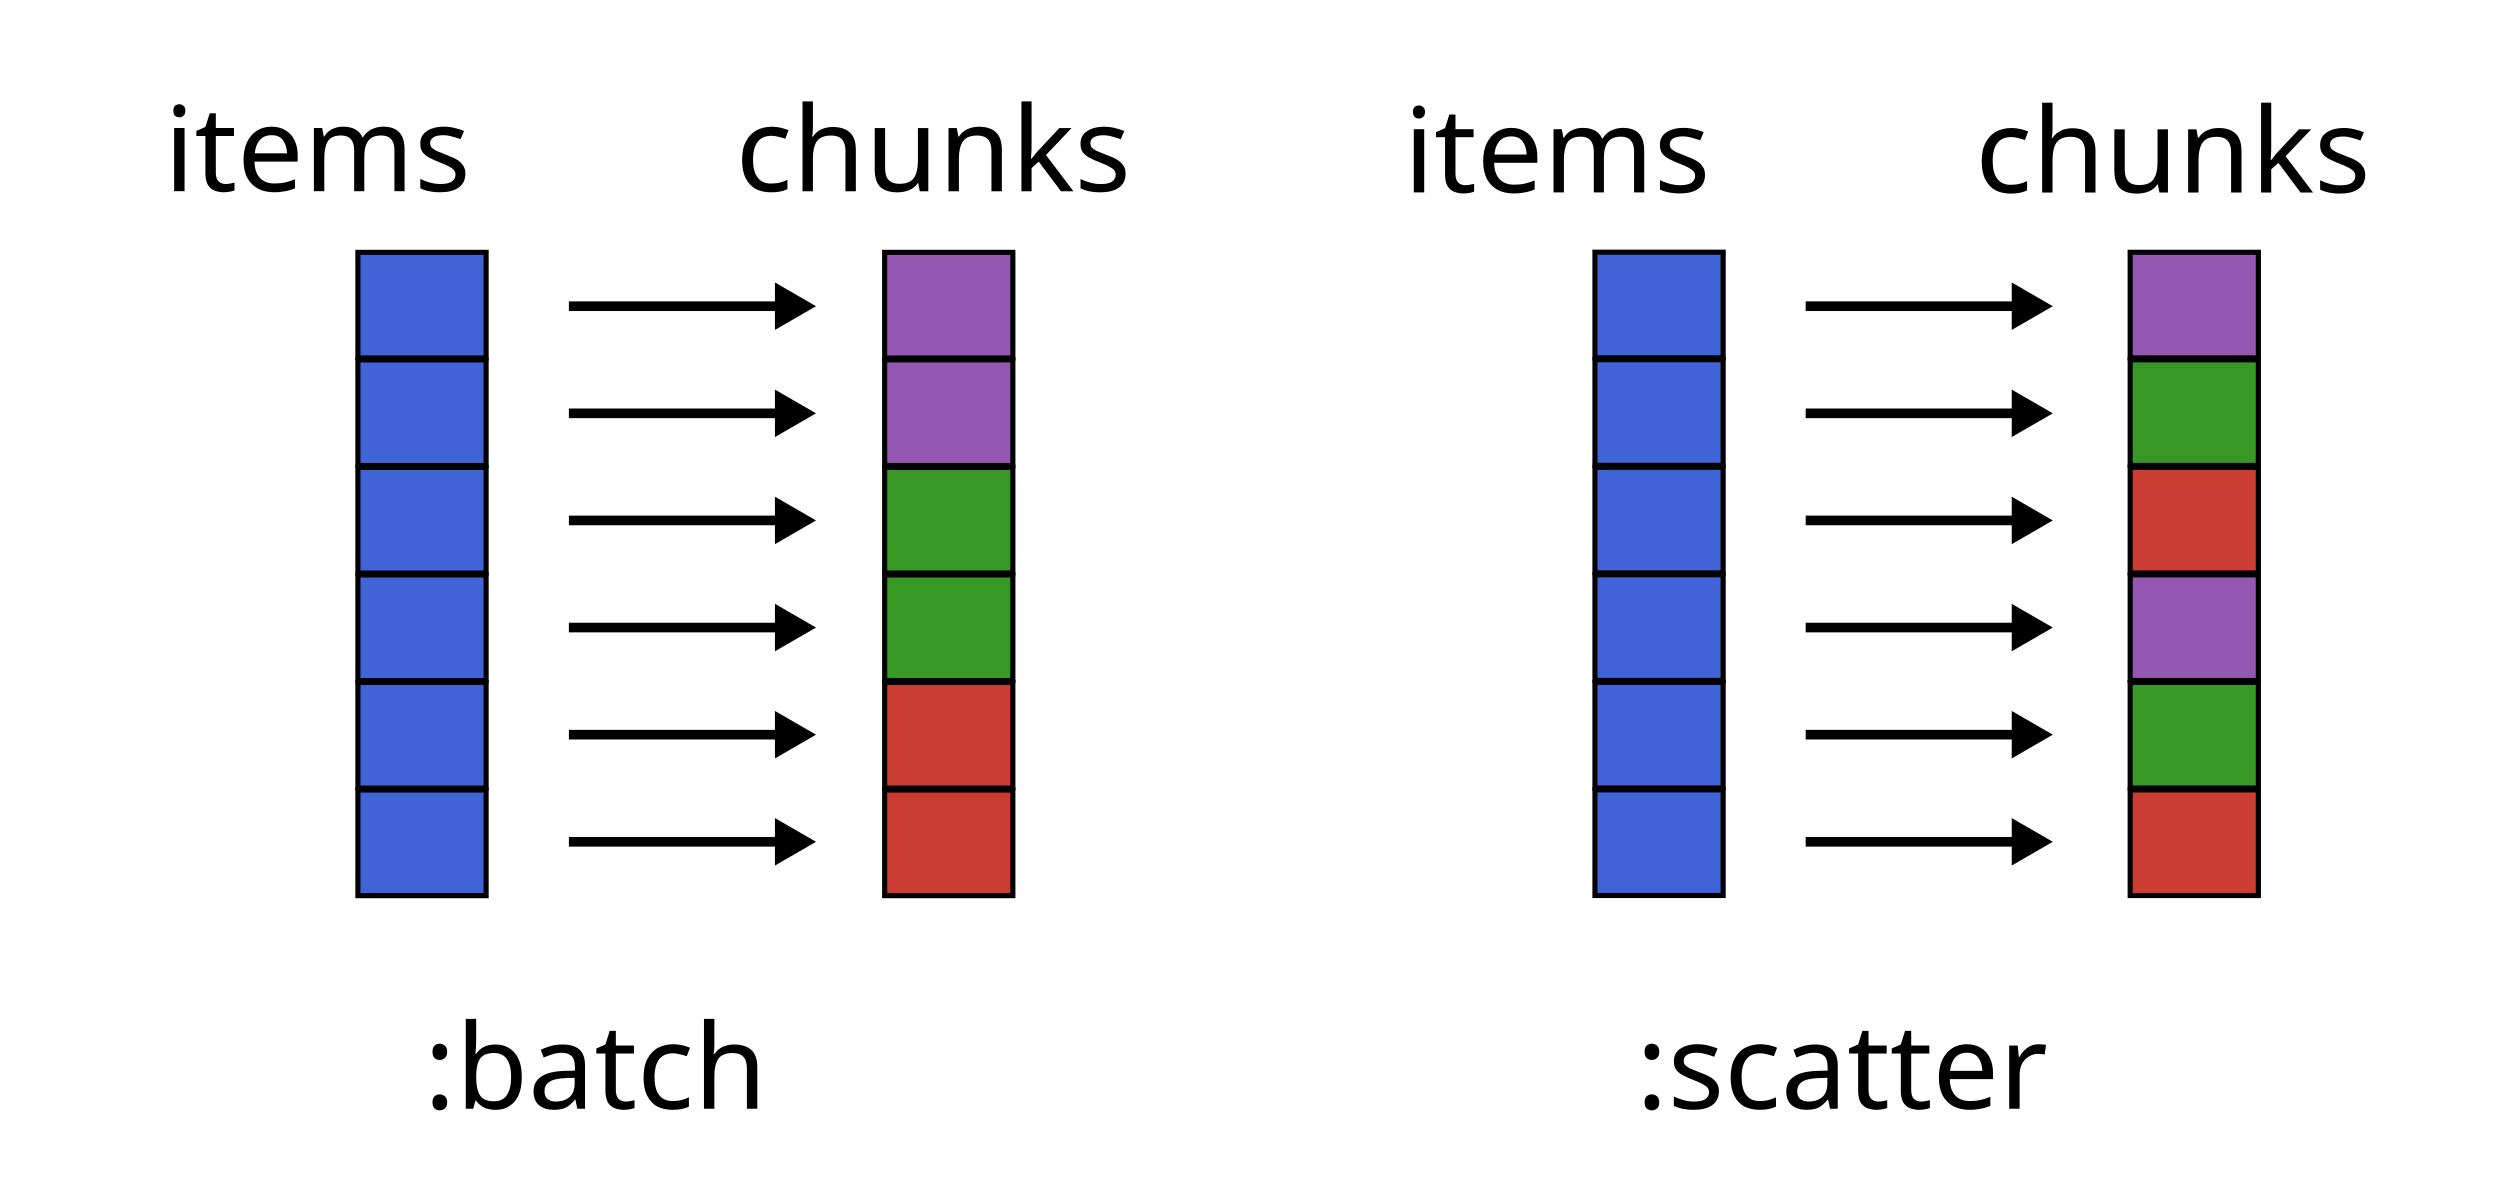
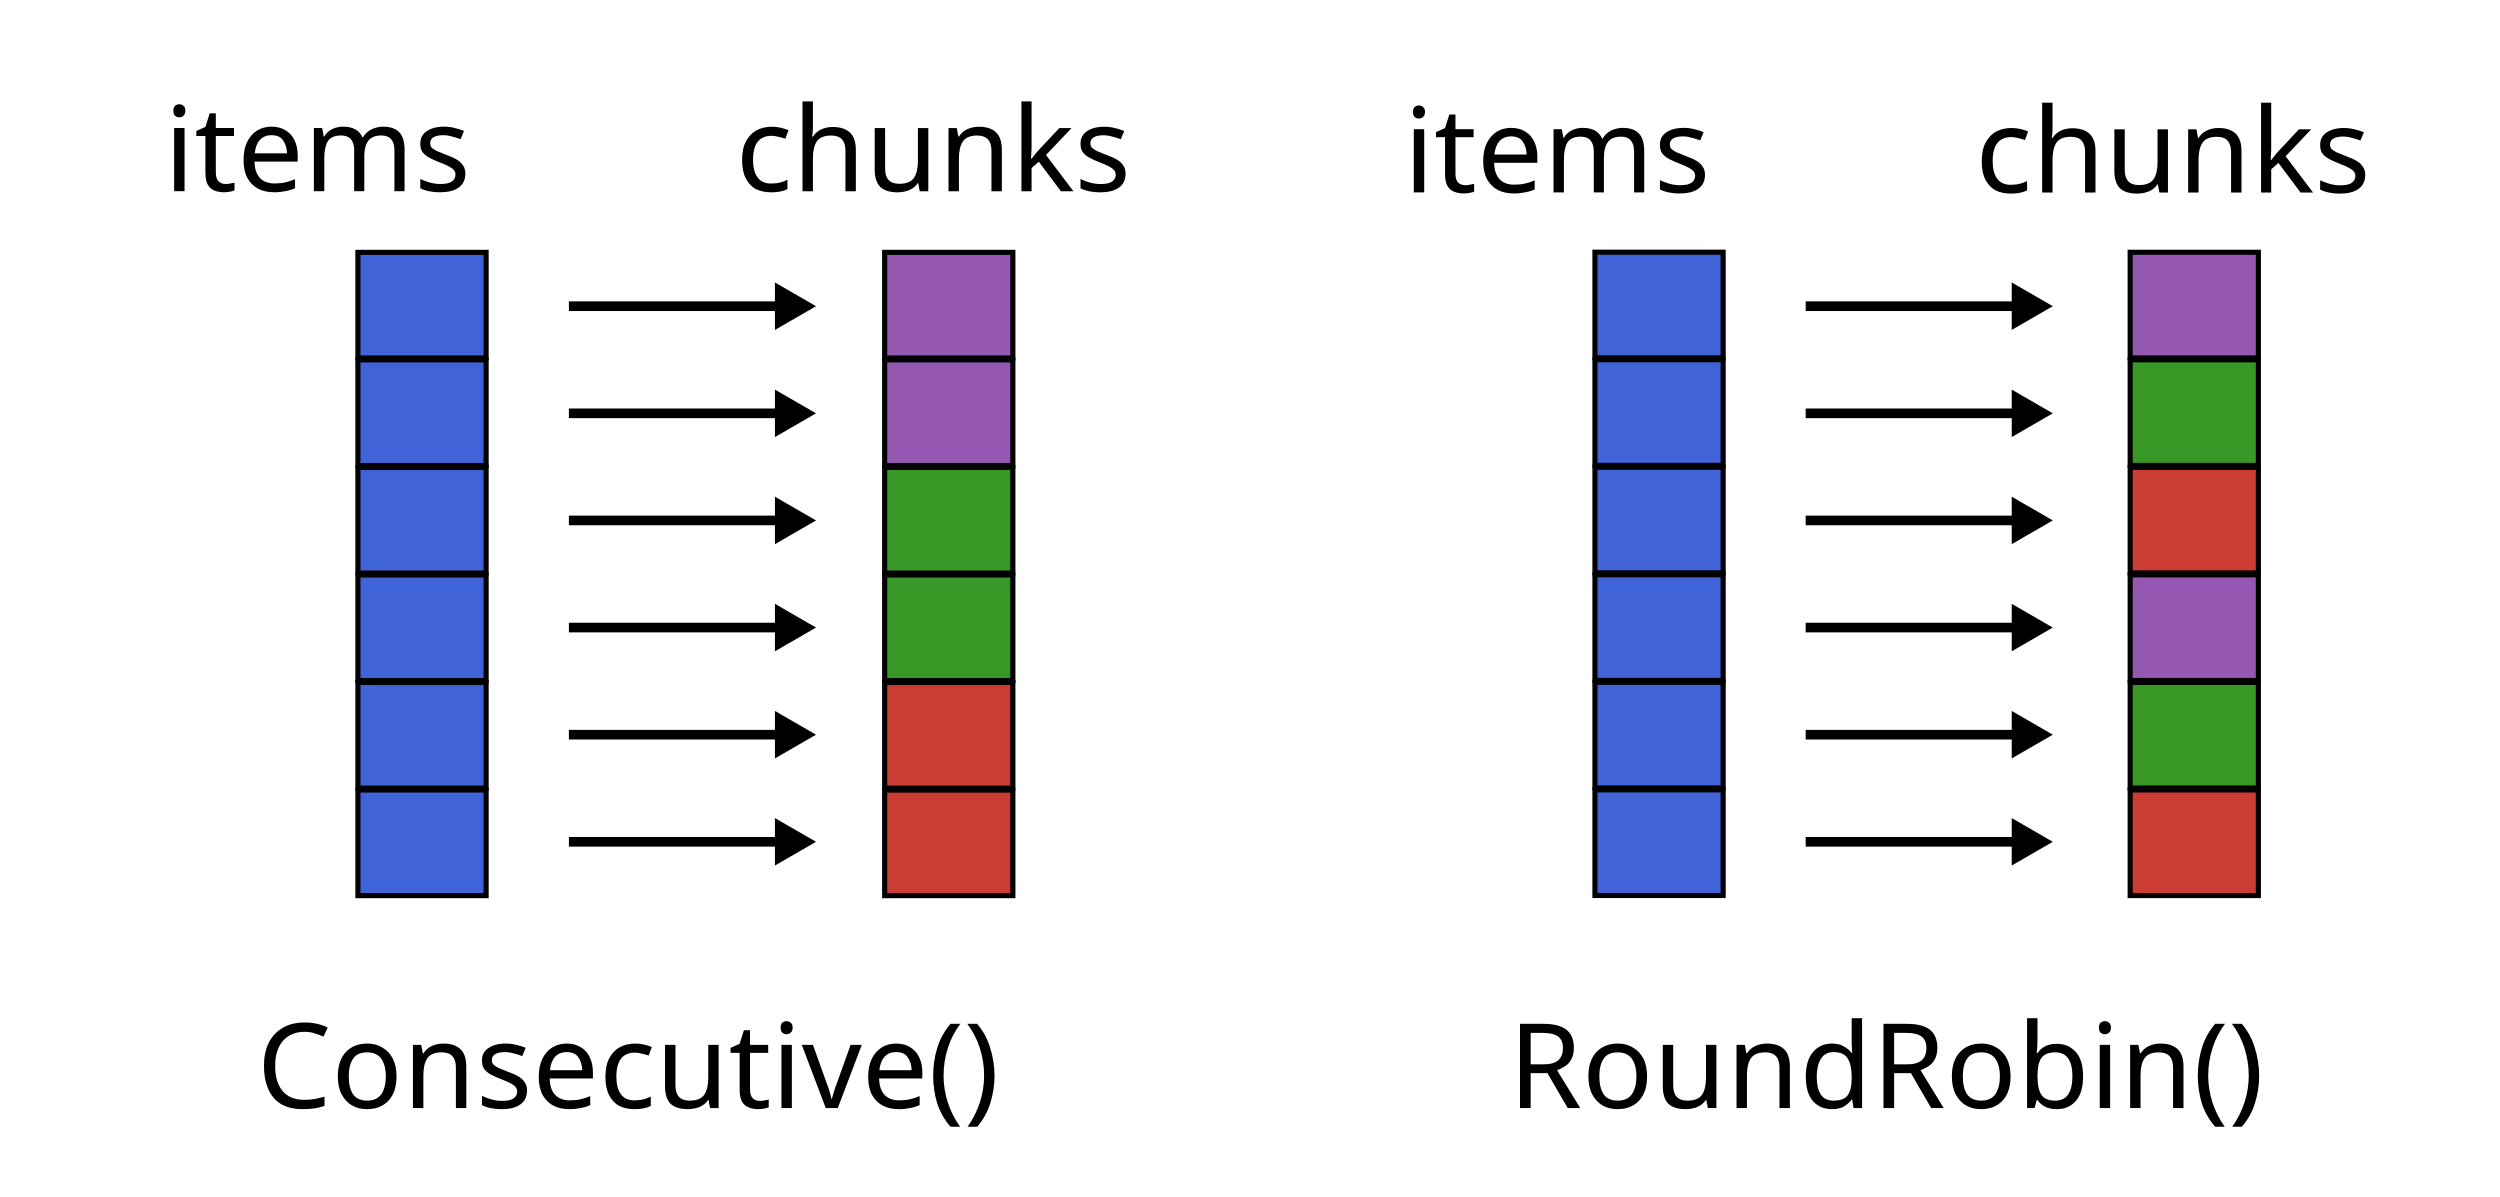
<svg xmlns="http://www.w3.org/2000/svg" width="154.179mm" height="73.814mm" viewBox="0 0 154.179 73.814" version="1.1" id="svg8">
  <defs id="defs2">
    <marker orient="auto" refY="0" refX="0" id="marker4453" style="overflow:visible">
      <path id="path1053" d="m -2.5,-1 c 0,2.76 -2.24,5 -5,5 -2.76,0 -5,-2.24 -5,-5 0,-2.76 2.24,-5 5,-5 2.76,0 5,2.24 5,5 z" style="fill:#399746;fill-opacity:1;fill-rule:evenodd;stroke:#399746;stroke-width:1pt;stroke-opacity:1" transform="matrix(0.4,0,0,0.4,2.96,0.4)" />
    </marker>
    <marker style="overflow:visible" id="marker3734" refX="0" refY="0" orient="auto" viewBox="0 0 4.26 4.924" markerWidth="4.26" markerHeight="4.924" preserveAspectRatio="xMidYMid">
      <path transform="scale(0.4)" style="fill:#000000;fill-opacity:1;fill-rule:evenodd;stroke:#000000;stroke-width:1pt;stroke-opacity:1" d="M 5.77,0 -2.88,5 V -5 Z" id="path3732" />
    </marker>
    <marker orient="auto" refY="0" refX="0" id="Arrow1Send" style="overflow:visible">
      <path id="path1004" d="M 0,0 5,-5 -12.5,0 5,5 Z" style="fill:#000000;fill-opacity:1;fill-rule:evenodd;stroke:#000000;stroke-width:1pt;stroke-opacity:1" transform="matrix(-0.2,0,0,-0.2,-1.2,0)" />
    </marker>
    <marker orient="auto" refY="0" refX="0" id="marker2032" style="overflow:visible" viewBox="0 0 8.887 5.078" markerWidth="8.887" markerHeight="5.078" preserveAspectRatio="xMidYMid">
      <path id="path2030" d="M 0,0 5,-5 -12.5,0 5,5 Z" style="fill:#000000;fill-opacity:1;fill-rule:evenodd;stroke:#000000;stroke-width:1pt;stroke-opacity:1" transform="matrix(-0.4,0,0,-0.4,-4,0)" />
    </marker>
    <marker orient="auto" refY="0" refX="0" id="marker1962" style="overflow:visible">
      <path id="path998" d="M 0,0 5,-5 -12.5,0 5,5 Z" style="fill:#000000;fill-opacity:1;fill-rule:evenodd;stroke:#000000;stroke-width:1pt;stroke-opacity:1" transform="matrix(-0.4,0,0,-0.4,-4,0)" />
    </marker>
    <marker style="overflow:visible" id="marker1725" refX="0" refY="0" orient="auto">
      <path transform="matrix(-1.1,0,0,-1.1,-1.1,0)" d="M 8.719,4.034 -2.207,0.016 8.719,-4.002 c -1.745,2.372 -1.735,5.617 -6e-7,8.035 z" style="fill:#000000;fill-opacity:1;fill-rule:evenodd;stroke:#000000;stroke-width:0.625;stroke-linejoin:round;stroke-opacity:1" id="path1723" />
    </marker>
    <marker orient="auto" refY="0" refX="0" id="Arrow1Mend" style="overflow:visible">
      <path id="path977" d="M 0,0 5,-5 -12.5,0 5,5 Z" style="fill:#1a1a1a;fill-opacity:1;fill-rule:evenodd;stroke:#1a1a1a;stroke-width:1pt;stroke-opacity:1" transform="matrix(-0.4,0,0,-0.4,-4,0)" />
    </marker>
    <marker orient="auto" refY="0" refX="0" id="DotM" style="overflow:visible">
      <path id="path992" d="m -2.5,-1 c 0,2.76 -2.24,5 -5,5 -2.76,0 -5,-2.24 -5,-5 0,-2.76 2.24,-5 5,-5 2.76,0 5,2.24 5,5 z" style="fill:#264653;fill-opacity:1;fill-rule:evenodd;stroke:#264653;stroke-width:1pt;stroke-opacity:1" transform="matrix(0.4,0,0,0.4,2.96,0.4)" />
    </marker>
    <marker style="overflow:visible" id="marker5401" refX="0" refY="0" orient="auto">
      <path transform="scale(-0.6)" d="M 8.719,4.034 -2.207,0.016 8.719,-4.002 c -1.745,2.372 -1.735,5.617 -6e-7,8.035 z" style="fill:#264653;fill-opacity:1;fill-rule:evenodd;stroke:#264653;stroke-width:0.625;stroke-linejoin:round;stroke-opacity:1" id="path5399" />
    </marker>
    <marker style="overflow:visible" id="marker4973" refX="0" refY="0" orient="auto" viewBox="0 0 12.706 9.526" markerWidth="12.706" markerHeight="9.526" preserveAspectRatio="xMidYMid">
      <path transform="matrix(-1.1,0,0,-1.1,-1.1,0)" d="M 8.719,4.034 -2.207,0.016 8.719,-4.002 c -1.745,2.372 -1.735,5.617 -6e-7,8.035 z" style="fill:#000000;fill-opacity:1;fill-rule:evenodd;stroke:#000000;stroke-width:0.625;stroke-linejoin:round;stroke-opacity:1" id="path4971" />
    </marker>
    <marker orient="auto" refY="0" refX="0" id="Arrow1Lend" style="overflow:visible">
      <path id="path4532" d="M 0,0 5,-5 -12.5,0 5,5 Z" style="fill:#000000;fill-opacity:1;fill-rule:evenodd;stroke:#000000;stroke-width:1pt;stroke-opacity:1" transform="matrix(-0.8,0,0,-0.8,-10,0)" />
    </marker>
    <style id="style1344">.cls-1{fill:#1a1a1a}.cls-2{fill:#4d64ae}.cls-3{fill:#ca3c32}.cls-4{fill:#9259a3}.cls-5{fill:#399746}</style>
    <clipPath clipPathUnits="userSpaceOnUse" id="clipPath2138">
      <rect style="fill:none;fill-opacity:0.945;fill-rule:nonzero;stroke:#264653;stroke-width:0.661;stroke-linecap:butt;stroke-linejoin:miter;stroke-miterlimit:4;stroke-dasharray:none;stroke-dashoffset:0;stroke-opacity:0.945;paint-order:markers stroke fill" id="rect2140" width="56.885" height="45.773" x="-505.026" y="-15.879" />
    </clipPath>
    <clipPath clipPathUnits="userSpaceOnUse" id="clipPath940">
      <rect style="fill:none;fill-opacity:1;fill-rule:nonzero;stroke:#fefefe;stroke-width:1.005;stroke-linecap:round;stroke-linejoin:miter;stroke-miterlimit:4;stroke-dasharray:none;stroke-dashoffset:0;stroke-opacity:1;paint-order:markers stroke fill" id="rect942" width="55.834" height="44.616" x="-503.9" y="-15.773" />
    </clipPath>
    <clipPath clipPathUnits="userSpaceOnUse" id="clipPath970">
      <rect style="fill:none;fill-opacity:1;fill-rule:nonzero;stroke:#000000;stroke-width:1.175;stroke-linecap:round;stroke-linejoin:miter;stroke-miterlimit:4;stroke-dasharray:4.699, 1.175;stroke-dashoffset:0;stroke-opacity:1;paint-order:markers stroke fill" id="rect972" width="56.344" height="45.636" x="-504.41" y="-16.028" />
    </clipPath>
    <marker style="overflow:visible" id="marker3734-7" refX="0" refY="0" orient="auto" viewBox="0 0 4.26 4.924" markerWidth="4.26" markerHeight="4.924" preserveAspectRatio="xMidYMid">
      <path transform="scale(0.4)" style="fill:#000000;fill-opacity:1;fill-rule:evenodd;stroke:#000000;stroke-width:1pt;stroke-opacity:1" d="M 5.77,0 -2.88,5 V -5 Z" id="path3732-9" />
    </marker>
    <marker style="overflow:visible" id="marker1" refX="0" refY="0" orient="auto" viewBox="0 0 4.26 4.924" markerWidth="4.26" markerHeight="4.924" preserveAspectRatio="xMidYMid">
      <path transform="scale(0.4)" style="fill:#000000;fill-opacity:1;fill-rule:evenodd;stroke:#000000;stroke-width:1pt;stroke-opacity:1" d="M 5.77,0 -2.88,5 V -5 Z" id="path1" />
    </marker>
    <marker style="overflow:visible" id="marker2" refX="0" refY="0" orient="auto" viewBox="0 0 4.26 4.924" markerWidth="4.26" markerHeight="4.924" preserveAspectRatio="xMidYMid">
      <path transform="scale(0.4)" style="fill:#000000;fill-opacity:1;fill-rule:evenodd;stroke:#000000;stroke-width:1pt;stroke-opacity:1" d="M 5.77,0 -2.88,5 V -5 Z" id="path2" />
    </marker>
    <marker style="overflow:visible" id="marker3" refX="0" refY="0" orient="auto" viewBox="0 0 4.26 4.924" markerWidth="4.26" markerHeight="4.924" preserveAspectRatio="xMidYMid">
      <path transform="scale(0.4)" style="fill:#000000;fill-opacity:1;fill-rule:evenodd;stroke:#000000;stroke-width:1pt;stroke-opacity:1" d="M 5.77,0 -2.88,5 V -5 Z" id="path3" />
    </marker>
    <marker style="overflow:visible" id="marker4" refX="0" refY="0" orient="auto" viewBox="0 0 4.26 4.924" markerWidth="4.26" markerHeight="4.924" preserveAspectRatio="xMidYMid">
      <path transform="scale(0.4)" style="fill:#000000;fill-opacity:1;fill-rule:evenodd;stroke:#000000;stroke-width:1pt;stroke-opacity:1" d="M 5.77,0 -2.88,5 V -5 Z" id="path4" />
    </marker>
    <marker style="overflow:visible" id="marker5" refX="0" refY="0" orient="auto" viewBox="0 0 4.26 4.924" markerWidth="4.26" markerHeight="4.924" preserveAspectRatio="xMidYMid">
      <path transform="scale(0.4)" style="fill:#000000;fill-opacity:1;fill-rule:evenodd;stroke:#000000;stroke-width:1pt;stroke-opacity:1" d="M 5.77,0 -2.88,5 V -5 Z" id="path5" />
    </marker>
  </defs>
  <g id="layer1" transform="translate(461.1104,19.93783)">
    <g id="g5707" transform="matrix(1.05256,0,0,1.05256,35.43992,-8.19574)">
      <g id="g4961" transform="translate(-19.8254,-1.296381)">
        <rect style="fill:#cb3c33;fill-opacity:1;stroke:#000000;stroke-width:0.3;stroke-dasharray:none;stroke-opacity:1" id="rect3134" width="7.512" height="6.189" x="-327.119" y="36.424" />
        <rect style="fill:#389826;fill-opacity:1;stroke:#000000;stroke-width:0.3;stroke-dasharray:none;stroke-opacity:1" id="rect3136" width="7.512" height="6.189" x="-327.119" y="11.222" />
        <rect style="fill:#cb3c33;fill-opacity:1;stroke:#000000;stroke-width:0.3;stroke-dasharray:none;stroke-opacity:1" id="rect3138" width="7.512" height="6.189" x="-327.119" y="17.523" />
        <rect style="fill:#389826;fill-opacity:1;stroke:#000000;stroke-width:0.3;stroke-dasharray:none;stroke-opacity:1" id="rect3140" width="7.512" height="6.189" x="-327.119" y="30.124" />
        <rect style="fill:#9558b2;fill-opacity:1;stroke:#000000;stroke-width:0.3;stroke-dasharray:none;stroke-opacity:1" id="rect3142" width="7.512" height="6.189" x="-327.119" y="4.922" />
        <rect style="fill:#9558b2;fill-opacity:1;stroke:#000000;stroke-width:0.3;stroke-dasharray:none;stroke-opacity:1" id="rect3144" width="7.512" height="6.189" x="-327.119" y="23.823" />
      </g>
      <g id="g4398" transform="translate(75.37622,-0.00917317)">
        <rect style="fill:#4063d8;fill-opacity:1;stroke:#000000;stroke-width:0.3;stroke-dasharray:none;stroke-opacity:1" id="rect4386" width="7.512" height="6.189" x="-453.68" y="35.133" />
        <rect style="fill:#4063d8;fill-opacity:1;stroke:#000000;stroke-width:0.3;stroke-dasharray:none;stroke-opacity:1" id="rect4388" width="7.512" height="6.189" x="-453.68" y="9.931" />
        <rect style="fill:#4063d8;fill-opacity:1;stroke:#000000;stroke-width:0.3;stroke-dasharray:none;stroke-opacity:1" id="rect4390" width="7.512" height="6.189" x="-453.68" y="16.231" />
        <rect style="fill:#4063d8;fill-opacity:1;stroke:#000000;stroke-width:0.3;stroke-dasharray:none;stroke-opacity:1" id="rect4392" width="7.512" height="6.189" x="-453.68" y="28.832" />
        <rect style="fill:#4063d8;fill-opacity:1;stroke:#000000;stroke-width:0.3;stroke-dasharray:none;stroke-opacity:1" id="rect4394" width="7.512" height="6.189" x="-453.68" y="3.63" />
        <rect style="fill:#4063d8;fill-opacity:1;stroke:#000000;stroke-width:0.3;stroke-dasharray:none;stroke-opacity:1" id="rect4396" width="7.512" height="6.189" x="-453.68" y="22.532" />
      </g>
      <g id="g4370" transform="translate(2.895651)">
        <rect style="fill:#4063d8;fill-opacity:1;stroke:#000000;stroke-width:0.3;stroke-dasharray:none;stroke-opacity:1" id="rect4214" width="7.512" height="6.189" x="-453.68" y="35.133" />
        <rect style="fill:#4063d8;fill-opacity:1;stroke:#000000;stroke-width:0.3;stroke-dasharray:none;stroke-opacity:1" id="rect4216" width="7.512" height="6.189" x="-453.68" y="9.931" />
        <rect style="fill:#4063d8;fill-opacity:1;stroke:#000000;stroke-width:0.3;stroke-dasharray:none;stroke-opacity:1" id="rect4218" width="7.512" height="6.189" x="-453.68" y="16.231" />
        <rect style="fill:#4063d8;fill-opacity:1;stroke:#000000;stroke-width:0.3;stroke-dasharray:none;stroke-opacity:1" id="rect4220" width="7.512" height="6.189" x="-453.68" y="28.832" />
        <rect style="fill:#4063d8;fill-opacity:1;stroke:#000000;stroke-width:0.3;stroke-dasharray:none;stroke-opacity:1" id="rect4222" width="7.512" height="6.189" x="-453.68" y="3.63" />
        <rect style="fill:#4063d8;fill-opacity:1;stroke:#000000;stroke-width:0.3;stroke-dasharray:none;stroke-opacity:1" id="rect4224" width="7.512" height="6.189" x="-453.68" y="22.532" />
      </g>
      <g id="g4969" transform="translate(3.355068)">
        <rect style="fill:#cb3c33;fill-opacity:1;stroke:#000000;stroke-width:0.3;stroke-dasharray:none;stroke-opacity:1" id="rect1964" width="7.512" height="6.189" x="-423.276" y="35.133" />
        <rect style="fill:#9558b2;fill-opacity:1;stroke:#000000;stroke-width:0.3;stroke-dasharray:none;stroke-opacity:1" id="rect2015" width="7.512" height="6.189" x="-423.276" y="9.931" />
        <rect style="fill:#389826;fill-opacity:1;stroke:#000000;stroke-width:0.3;stroke-dasharray:none;stroke-opacity:1" id="rect2017" width="7.512" height="6.189" x="-423.276" y="16.231" />
        <rect style="fill:#cb3c33;fill-opacity:1;stroke:#000000;stroke-width:0.3;stroke-dasharray:none;stroke-opacity:1" id="rect2019" width="7.512" height="6.189" x="-423.276" y="28.832" />
        <rect style="fill:#9558b2;fill-opacity:1;stroke:#000000;stroke-width:0.3;stroke-dasharray:none;stroke-opacity:1" id="rect2021" width="7.512" height="6.189" x="-423.276" y="3.63" />
        <rect style="fill:#389826;fill-opacity:1;stroke:#000000;stroke-width:0.3;stroke-dasharray:none;stroke-opacity:1" id="rect2023" width="7.512" height="6.189" x="-423.276" y="22.532" />
      </g>
      <g id="g4977" transform="translate(3.996706,-0.3050317)">
        <path style="fill:none;stroke:#000000;stroke-width:0.565;stroke-linecap:butt;stroke-linejoin:miter;stroke-dasharray:none;stroke-opacity:1;marker-end:url(#marker3734)" d="m -442.419,38.472 h 12.874" id="path4465" />
        <path style="fill:none;stroke:#000000;stroke-width:0.565;stroke-linecap:butt;stroke-linejoin:miter;stroke-dasharray:none;stroke-opacity:1;marker-end:url(#marker3734)" d="m -442.419,32.196 h 12.874" id="path4919" />
        <path style="fill:none;stroke:#000000;stroke-width:0.565;stroke-linecap:butt;stroke-linejoin:miter;stroke-dasharray:none;stroke-opacity:1;marker-end:url(#marker3734)" d="m -442.419,25.919 h 12.874" id="path4923" />
        <path style="fill:none;stroke:#000000;stroke-width:0.565;stroke-linecap:butt;stroke-linejoin:miter;stroke-dasharray:none;stroke-opacity:1;marker-end:url(#marker3734)" d="m -442.419,19.643 h 12.874" id="path4927" />
        <path style="fill:none;stroke:#000000;stroke-width:0.565;stroke-linecap:butt;stroke-linejoin:miter;stroke-dasharray:none;stroke-opacity:1;marker-end:url(#marker3734)" d="m -442.419,13.367 h 12.874" id="path4931" />
        <path style="fill:none;stroke:#000000;stroke-width:0.565;stroke-linecap:butt;stroke-linejoin:miter;stroke-dasharray:none;stroke-opacity:1;marker-end:url(#marker3734)" d="m -442.419,7.09 h 12.874" id="path4935" />
      </g>
-       <text xml:space="preserve" style="font-style:normal;font-weight:normal;font-size:6.92px;line-height:1.25;font-family:sans-serif;fill:#000000;fill-opacity:1;stroke:none;stroke-width:0.173" x="-446.913" y="53.807" id="text5363">
-         <tspan id="tspan5361" style="font-style:normal;font-variant:normal;font-weight:normal;font-stretch:normal;font-family:JuliaMono;-inkscape-font-specification:JuliaMono;stroke-width:0.173" x="-446.913" y="53.807">:batch</tspan>
-       </text>
-       <text xml:space="preserve" style="font-style:normal;font-weight:normal;font-size:6.92px;line-height:1.25;font-family:sans-serif;fill:#000000;fill-opacity:1;stroke:none;stroke-width:0.173" x="-375.894" y="53.807" id="text5500">
-         <tspan id="tspan5498" style="font-style:normal;font-variant:normal;font-weight:normal;font-stretch:normal;font-family:JuliaMono;-inkscape-font-specification:JuliaMono;stroke-width:0.173" x="-375.894" y="53.807">:scatter</tspan>
-       </text>
      <text xml:space="preserve" style="font-style:normal;font-weight:normal;font-size:6.92px;line-height:1.25;font-family:sans-serif;fill:#000000;fill-opacity:1;stroke:none;stroke-width:0.173" x="-356.016" y="0.123" id="text7393">
        <tspan id="tspan7391" style="font-style:normal;font-variant:normal;font-weight:normal;font-stretch:normal;font-family:JuliaMono;-inkscape-font-specification:JuliaMono;stroke-width:0.173" x="-356.016" y="0.123">chunks</tspan>
      </text>
      <text xml:space="preserve" style="font-style:normal;font-weight:normal;font-size:6.92px;line-height:1.25;font-family:sans-serif;text-align:center;text-anchor:middle;fill:#000000;fill-opacity:1;stroke:none;stroke-width:0.173" x="-374.232" y="0.117" id="text5064-3">
        <tspan style="font-style:normal;font-variant:normal;font-weight:normal;font-stretch:normal;font-family:JuliaMono;-inkscape-font-specification:JuliaMono;text-align:center;text-anchor:middle;stroke-width:0.173" x="-374.232" y="0.117" id="tspan3325-6">items</tspan>
      </text>
      <text xml:space="preserve" style="font-style:normal;font-weight:normal;font-size:6.92px;line-height:1.25;font-family:sans-serif;fill:#000000;fill-opacity:1;stroke:none;stroke-width:0.173" x="-428.647" y="0.051" id="text7393-7">
        <tspan id="tspan7391-8" style="font-style:normal;font-variant:normal;font-weight:normal;font-stretch:normal;font-family:JuliaMono;-inkscape-font-specification:JuliaMono;stroke-width:0.173" x="-428.647" y="0.051">chunks</tspan>
      </text>
      <text xml:space="preserve" style="font-style:normal;font-weight:normal;font-size:6.92px;line-height:1.25;font-family:sans-serif;text-align:center;text-anchor:middle;fill:#000000;fill-opacity:1;stroke:none;stroke-width:0.173" x="-446.864" y="0.044" id="text5064-3-8">
        <tspan style="font-style:normal;font-variant:normal;font-weight:normal;font-stretch:normal;font-family:JuliaMono;-inkscape-font-specification:JuliaMono;text-align:center;text-anchor:middle;stroke-width:0.173" x="-446.864" y="0.044" id="tspan3325-6-3">items</tspan>
      </text>
      <g id="g11" transform="translate(76.46272,-0.3050317)">
        <path style="fill:none;stroke:#000000;stroke-width:0.565;stroke-linecap:butt;stroke-linejoin:miter;stroke-dasharray:none;stroke-opacity:1;marker-end:url(#marker3734)" d="m -442.419,38.472 h 12.874" id="path6" />
        <path style="fill:none;stroke:#000000;stroke-width:0.565;stroke-linecap:butt;stroke-linejoin:miter;stroke-dasharray:none;stroke-opacity:1;marker-end:url(#marker3734)" d="m -442.419,32.196 h 12.874" id="path7" />
        <path style="fill:none;stroke:#000000;stroke-width:0.565;stroke-linecap:butt;stroke-linejoin:miter;stroke-dasharray:none;stroke-opacity:1;marker-end:url(#marker3734)" d="m -442.419,25.919 h 12.874" id="path8" />
        <path style="fill:none;stroke:#000000;stroke-width:0.565;stroke-linecap:butt;stroke-linejoin:miter;stroke-dasharray:none;stroke-opacity:1;marker-end:url(#marker3734)" d="m -442.419,19.643 h 12.874" id="path9" />
        <path style="fill:none;stroke:#000000;stroke-width:0.565;stroke-linecap:butt;stroke-linejoin:miter;stroke-dasharray:none;stroke-opacity:1;marker-end:url(#marker3734)" d="m -442.419,13.367 h 12.874" id="path10" />
        <path style="fill:none;stroke:#000000;stroke-width:0.565;stroke-linecap:butt;stroke-linejoin:miter;stroke-dasharray:none;stroke-opacity:1;marker-end:url(#marker3734)" d="m -442.419,7.09 h 12.874" id="path11" />
      </g>
+       <text xml:space="preserve" style="font-style:normal;font-weight:normal;font-size:6.92px;line-height:1.25;font-family:sans-serif;fill:#000000;fill-opacity:1;stroke:none;stroke-width:0.173" x="-456.711" y="53.77" id="text5363-3">
+         <tspan id="tspan5361-8" style="font-style:normal;font-variant:normal;font-weight:normal;font-stretch:normal;font-family:JuliaMono;-inkscape-font-specification:JuliaMono;stroke-width:0.173" x="-456.711" y="53.77">Consecutive()</tspan>
+       </text>
+       <text xml:space="preserve" style="font-style:normal;font-weight:normal;font-size:6.92px;line-height:1.25;font-family:sans-serif;fill:#000000;fill-opacity:1;stroke:none;stroke-width:0.173" x="-383.367" y="53.77" id="text5500-4">
+         <tspan id="tspan5498-8" style="font-style:normal;font-variant:normal;font-weight:normal;font-stretch:normal;font-family:JuliaMono;-inkscape-font-specification:JuliaMono;stroke-width:0.173" x="-383.367" y="53.77">RoundRobin()</tspan>
+       </text>
    </g>
  </g>
</svg>
